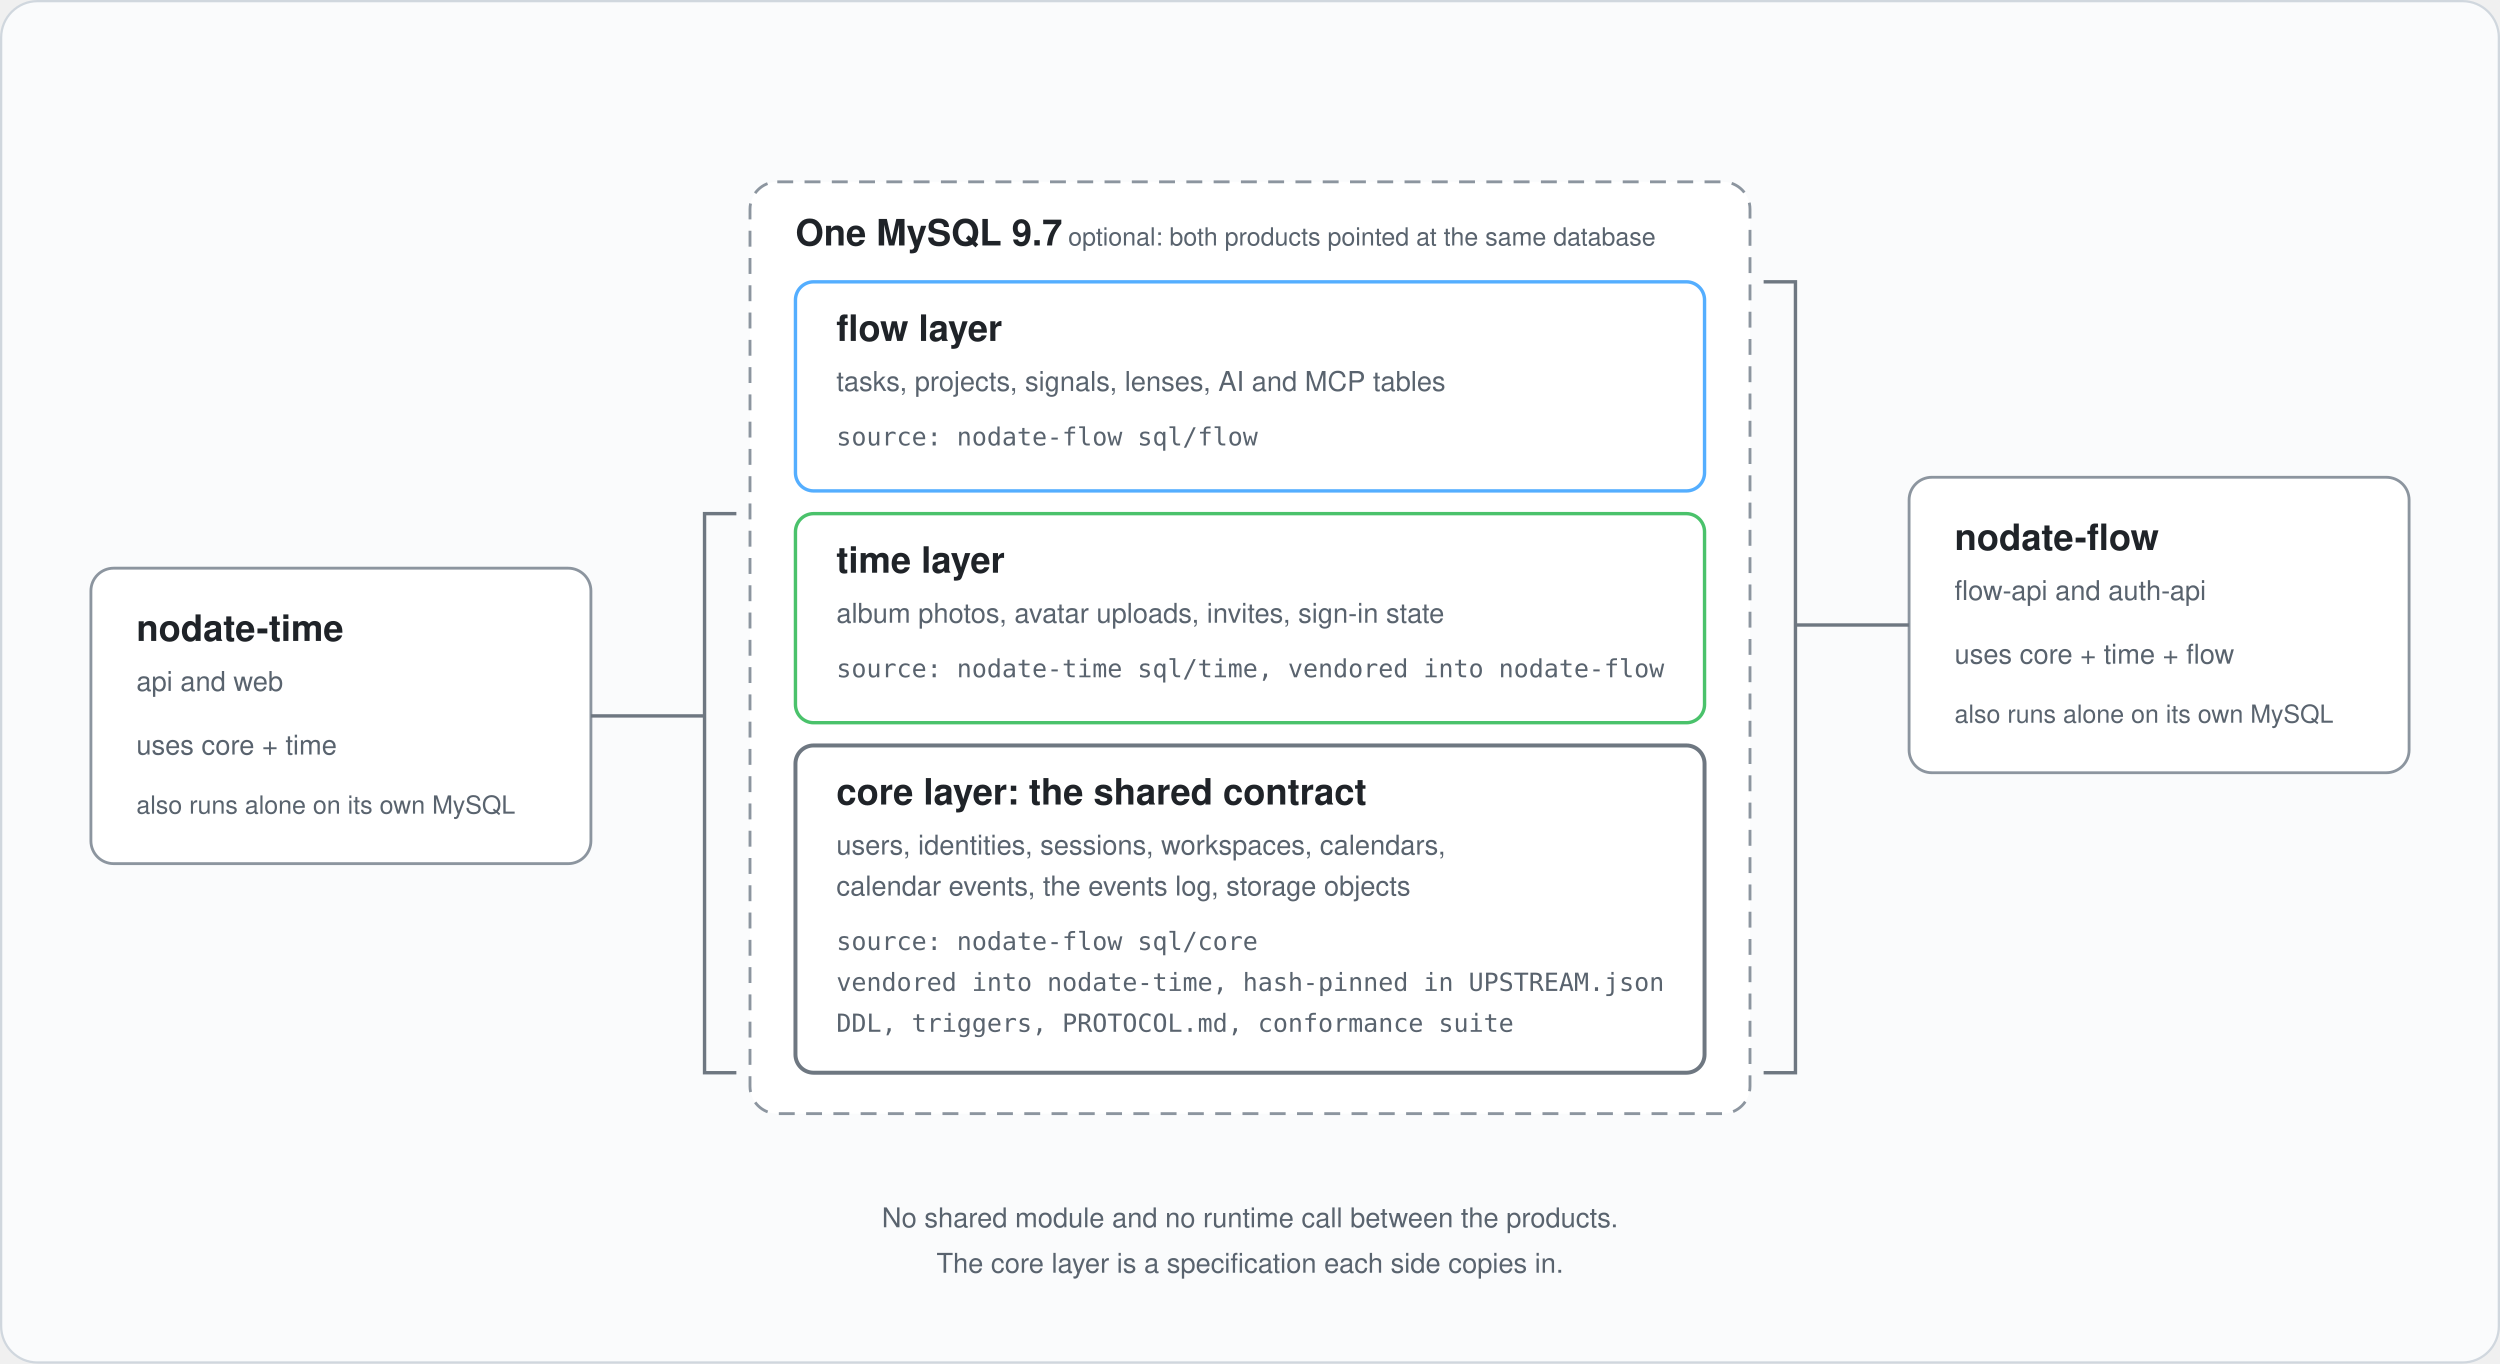
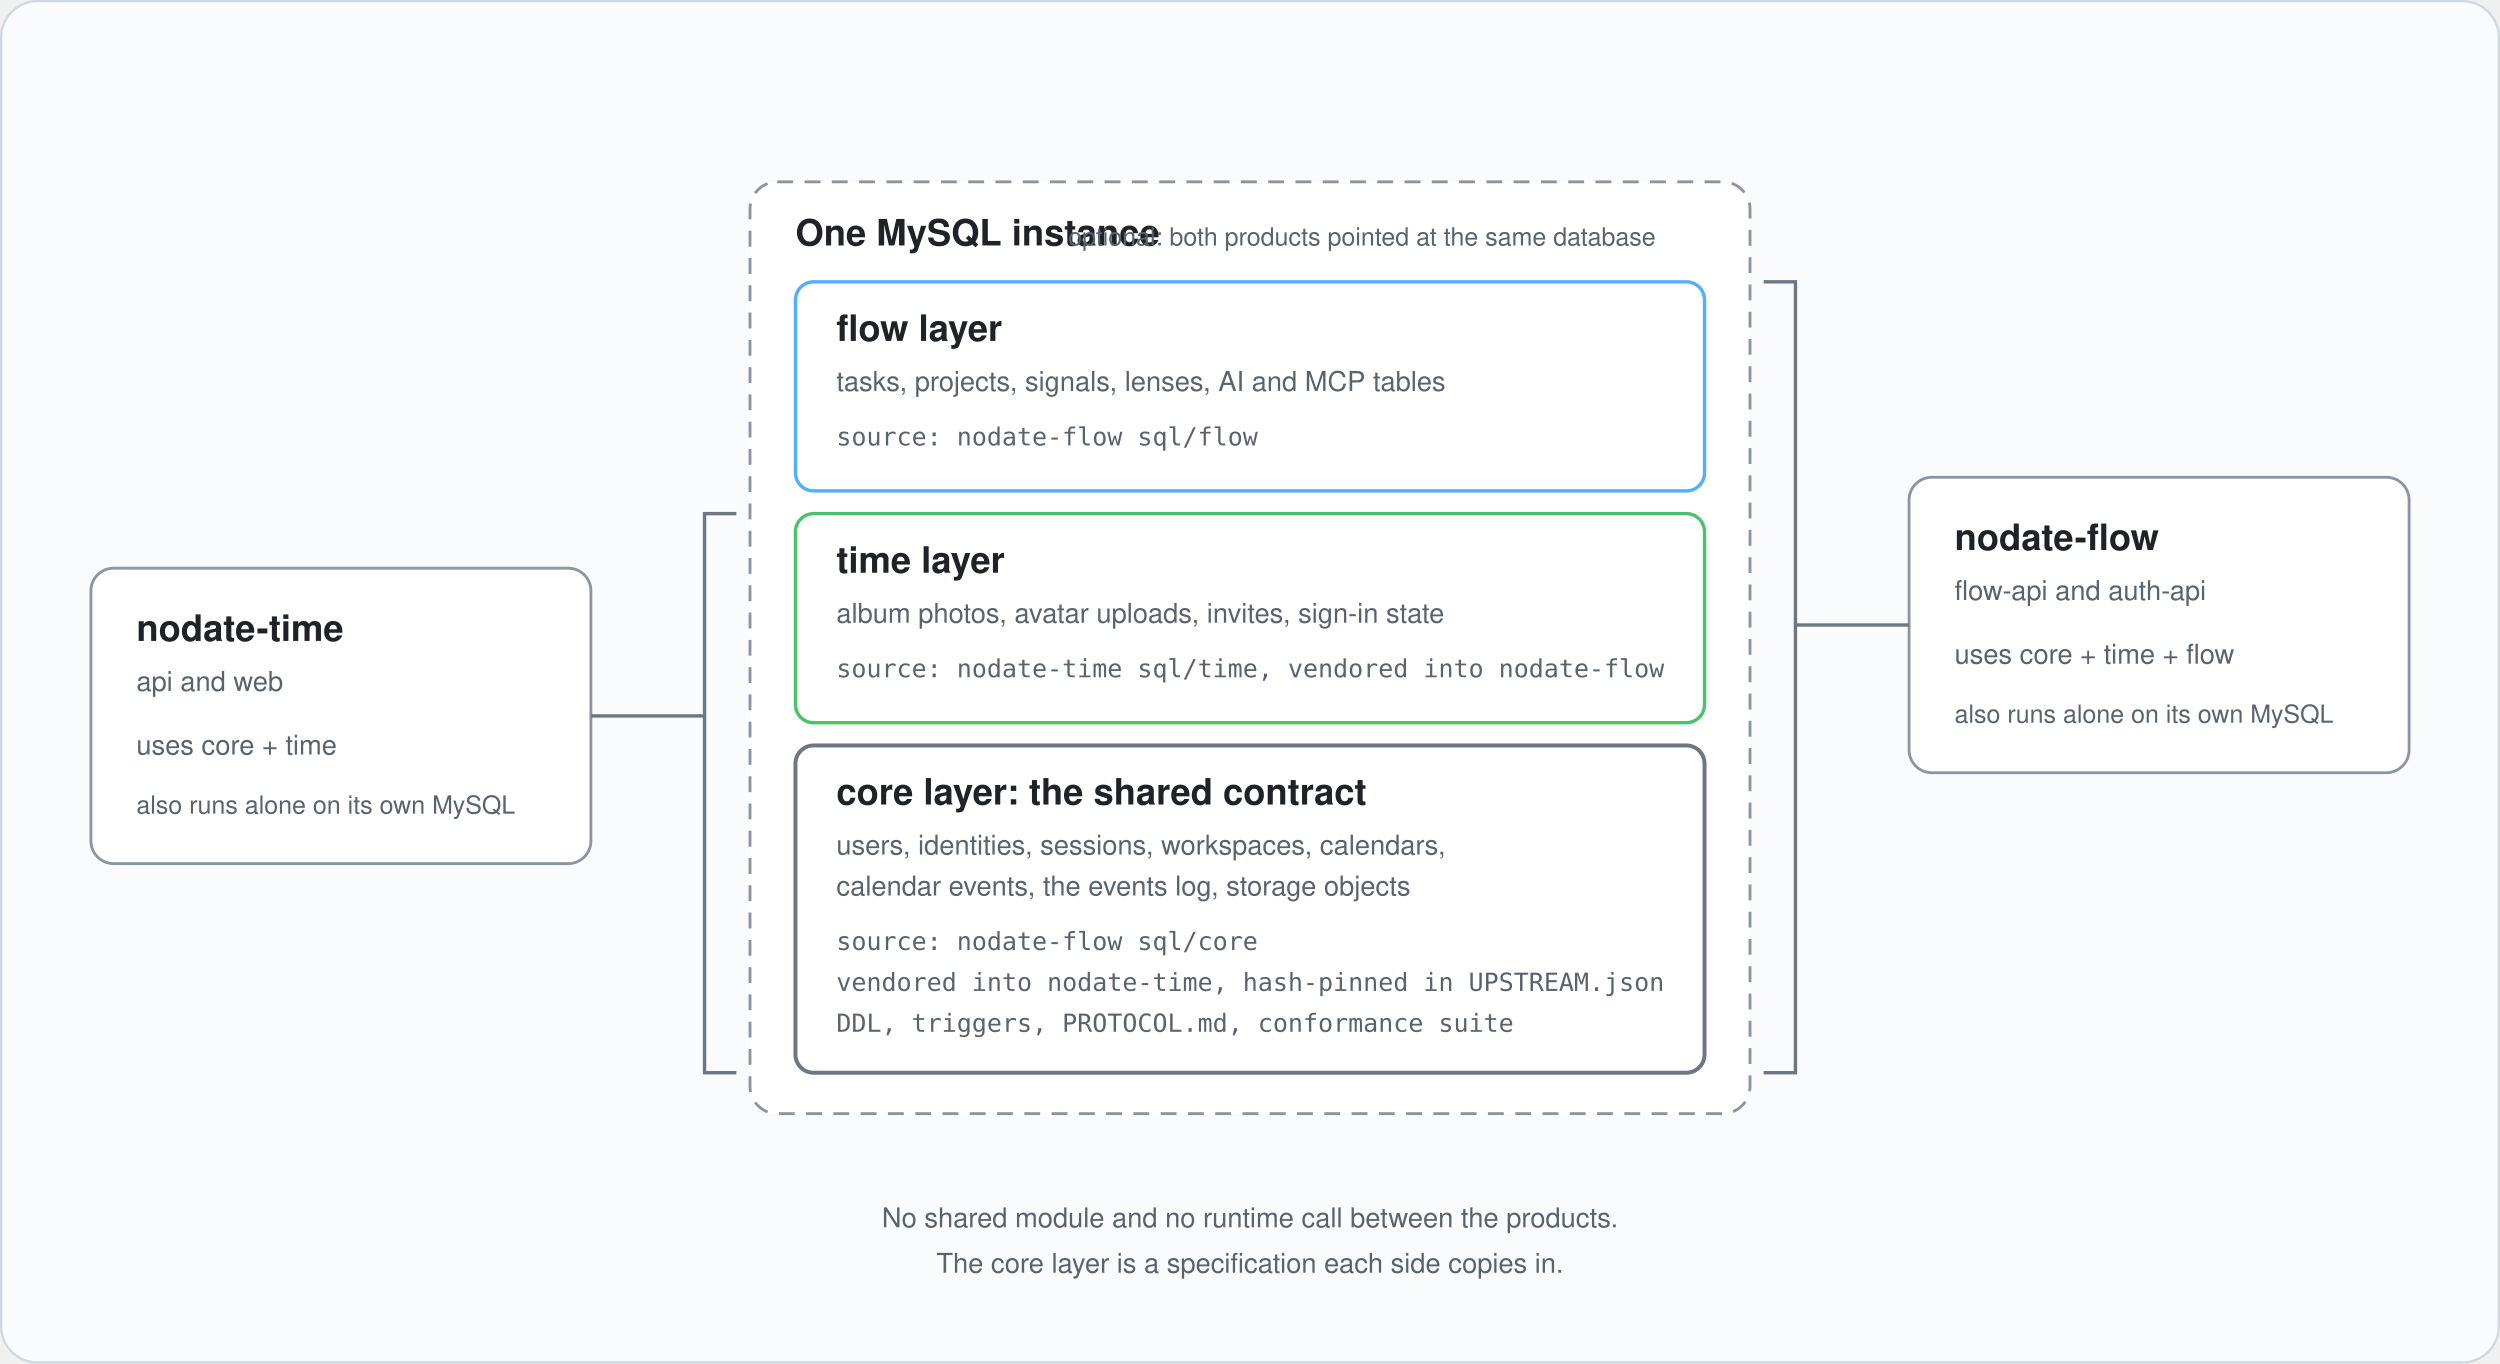
<svg xmlns="http://www.w3.org/2000/svg" viewBox="0 0 1100 600" width="1100" height="600" role="img" aria-labelledby="t d">
  <defs>
    <style>
      text { font-family: -apple-system, BlinkMacSystemFont, "Segoe UI", Helvetica, Arial, sans-serif; fill: #1f2328; font-size: 14px; }
      .h { font-size: 16px; font-weight: 600; }
      .m { fill: #59636e; font-size: 12px; }
      .s { fill: #59636e; font-size: 11px; }
      .mono { font-family: ui-monospace, SFMono-Regular, Menlo, Consolas, monospace; font-size: 11px; fill: #59636e; }
      .box { fill: #ffffff; stroke: #8c959f; stroke-width: 1.25; }
      .link { fill: none; stroke: #6e7781; stroke-width: 1.5; }
    </style>
  </defs>
  <rect x="0.5" y="0.5" width="1099" height="599" rx="16" fill="#fafbfc" stroke="#d0d7de" />
  <rect class="box" x="40" y="250" width="220" height="130" rx="10" />
  <text class="h" x="60" y="282">nodate-time</text>
  <text class="m" x="60" y="304">api and web</text>
  <text class="m" x="60" y="332">uses core + time</text>
  <text class="s" x="60" y="358">also runs alone on its own MySQL</text>
  <rect class="box" x="840" y="210" width="220" height="130" rx="10" />
  <text class="h" x="860" y="242">nodate-flow</text>
  <text class="m" x="860" y="264">flow-api and auth-api</text>
  <text class="m" x="860" y="292">uses core + time + flow</text>
  <text class="s" x="860" y="318">also runs alone on its own MySQL</text>
  <rect x="330" y="80" width="440" height="410" rx="12" fill="#ffffff" stroke="#8c959f" stroke-width="1.25" stroke-dasharray="7 5" />
-   <text class="h" x="350" y="108">One MySQL 9.7</text>
+   <text class="h" x="350" y="108">One MySQL instance</text>
  <text class="s" x="470" y="108">optional: both products pointed at the same database</text>
  <rect x="350" y="124" width="400" height="92" rx="8" fill="#ffffff" stroke="#54aeff" stroke-width="1.5" />
  <text class="h" x="368" y="150">flow layer</text>
  <text class="m" x="368" y="172">tasks, projects, signals, lenses, AI and MCP tables</text>
  <text class="mono" x="368" y="196">source: nodate-flow  sql/flow</text>
  <rect x="350" y="226" width="400" height="92" rx="8" fill="#ffffff" stroke="#4ac26b" stroke-width="1.5" />
  <text class="h" x="368" y="252">time layer</text>
  <text class="m" x="368" y="274">album photos, avatar uploads, invites, sign-in state</text>
  <text class="mono" x="368" y="298">source: nodate-time  sql/time, vendored into nodate-flow</text>
  <rect x="350" y="328" width="400" height="144" rx="8" fill="#ffffff" stroke="#6e7781" stroke-width="1.75" />
  <text class="h" x="368" y="354">core layer: the shared contract</text>
  <text class="m" x="368" y="376">users, identities, sessions, workspaces, calendars,</text>
  <text class="m" x="368" y="394">calendar events, the events log, storage objects</text>
  <text class="mono" x="368" y="418">source: nodate-flow  sql/core</text>
  <text class="mono" x="368" y="436">vendored into nodate-time, hash-pinned in UPSTREAM.json</text>
  <text class="mono" x="368" y="454">DDL, triggers, PROTOCOL.md, conformance suite</text>
  <path class="link" d="M324 226 H310 V472 H324" />
  <path class="link" d="M260 315 H310" />
  <path class="link" d="M776 124 H790 V472 H776" />
  <path class="link" d="M840 275 H790" />
  <text class="m" x="550" y="540" text-anchor="middle">No shared module and no runtime call between the products.</text>
  <text class="m" x="550" y="560" text-anchor="middle">The core layer is a specification each side copies in.</text>
</svg>
